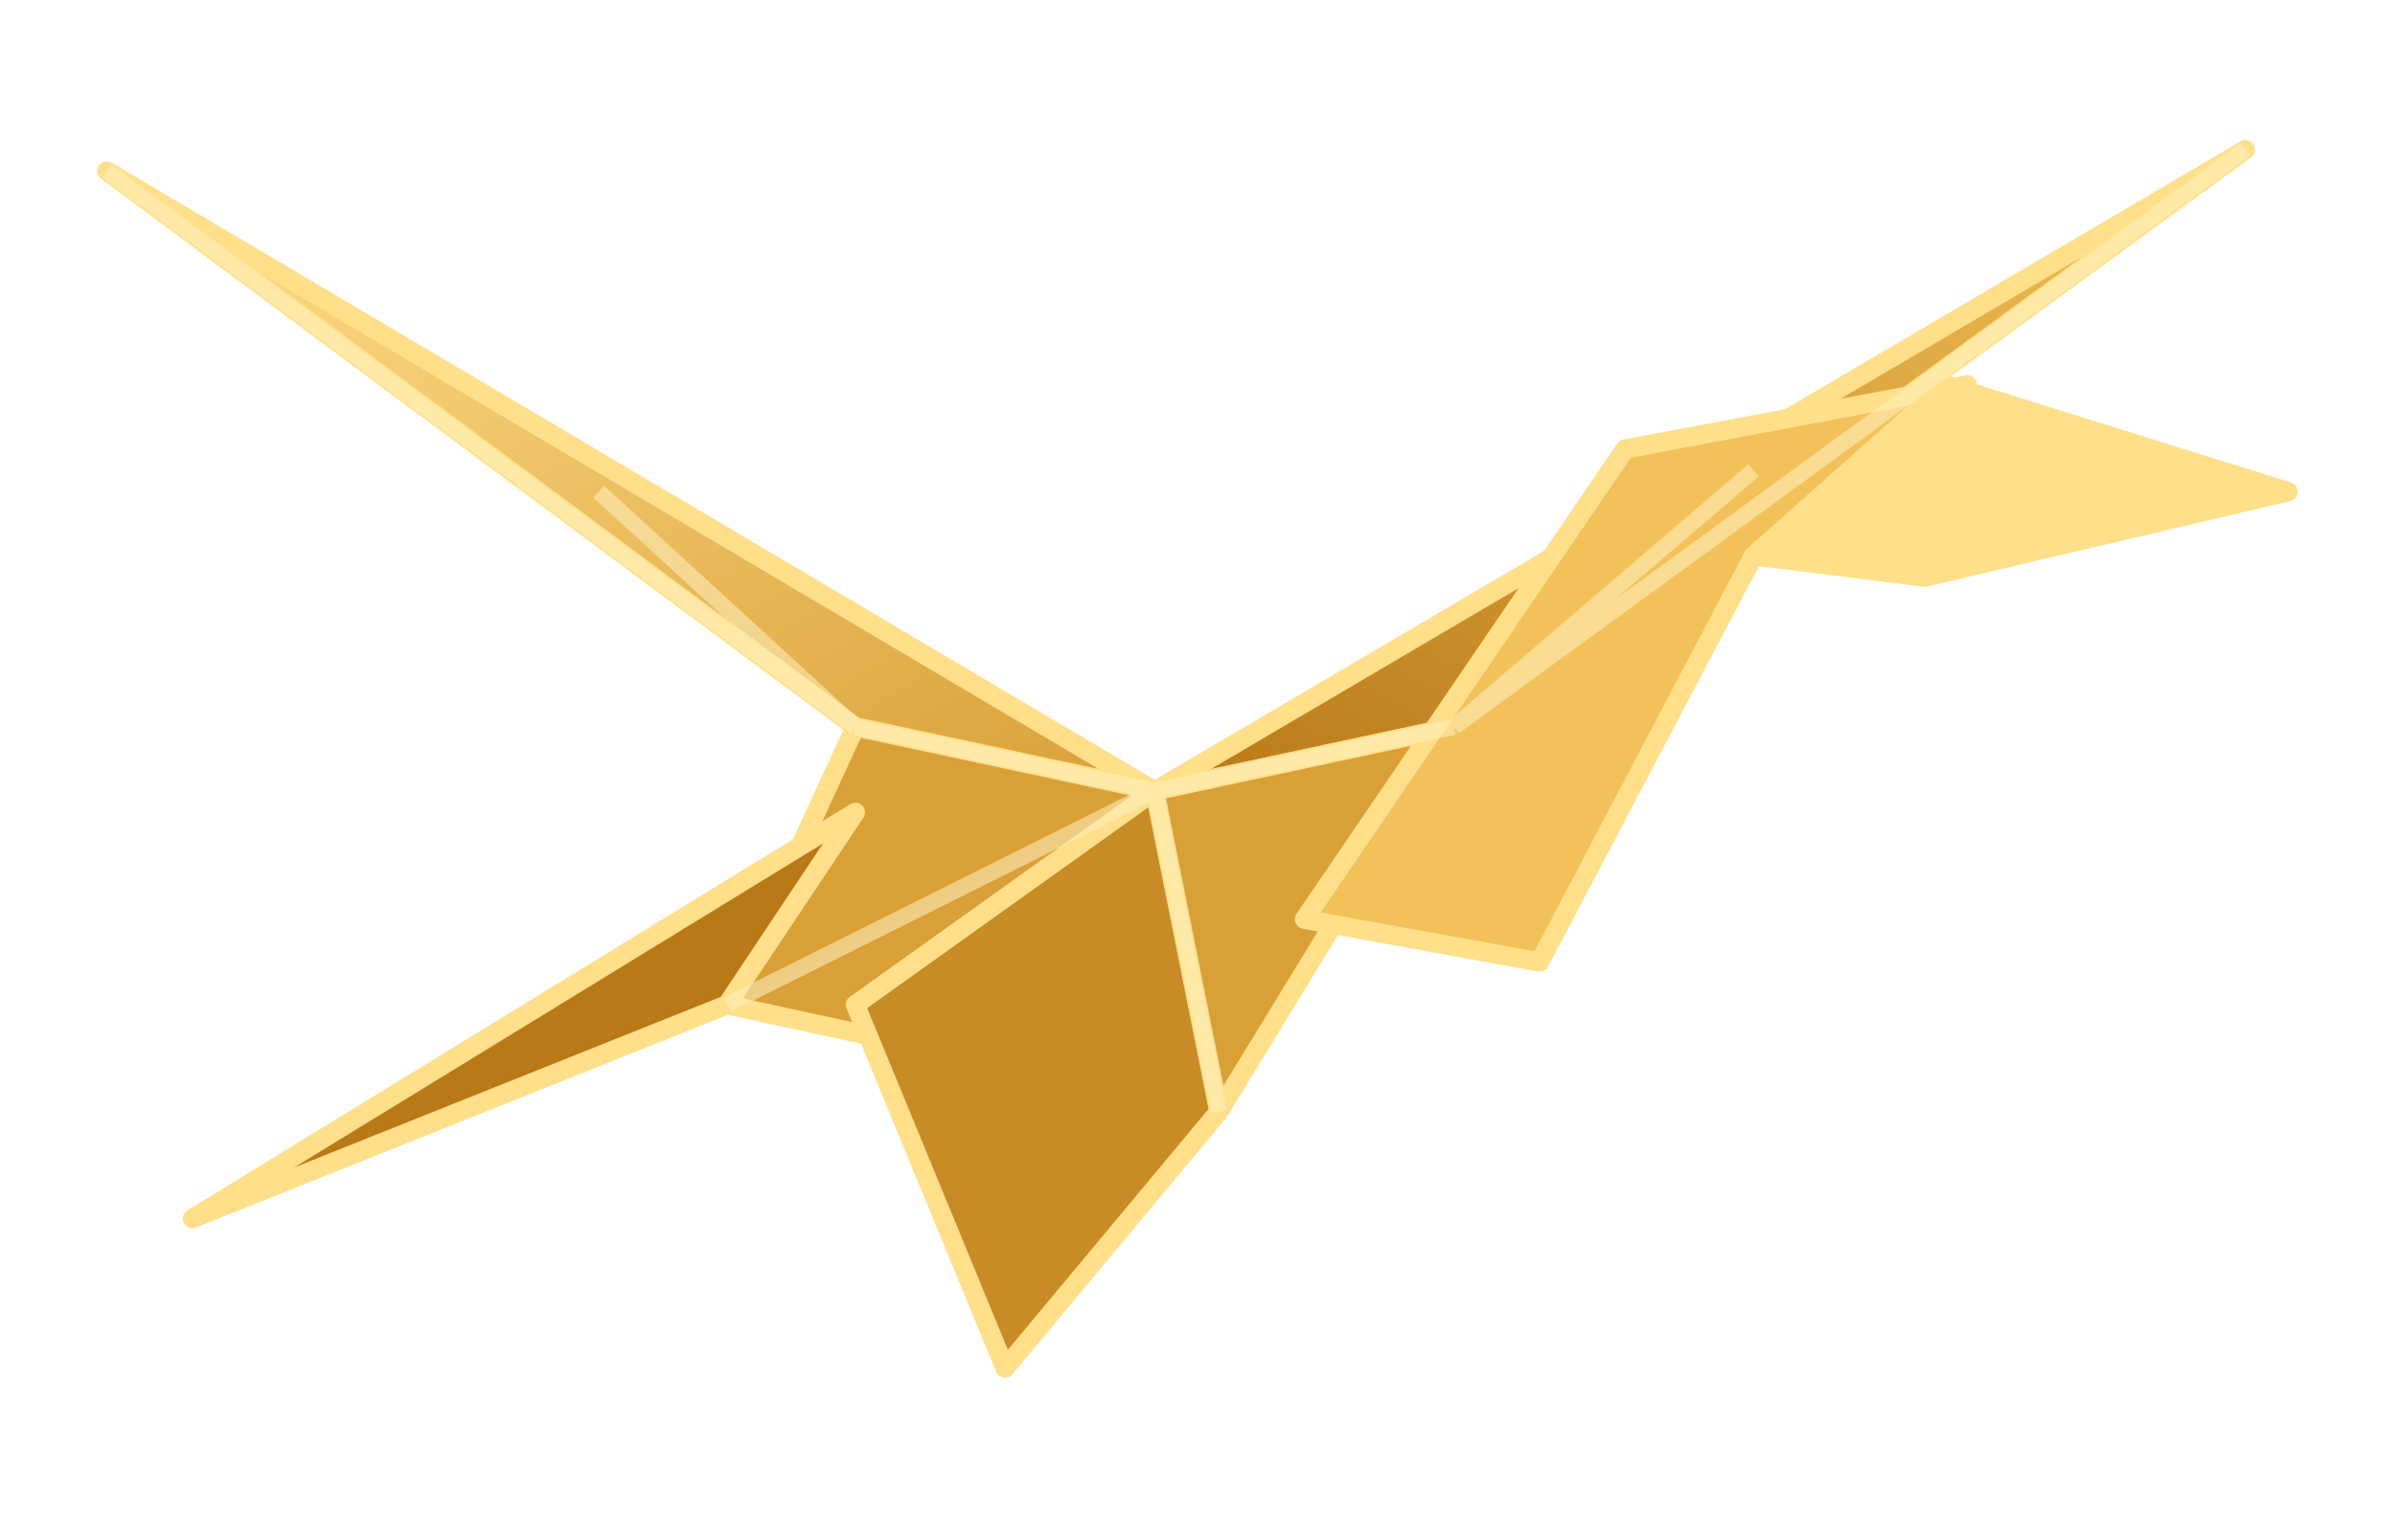
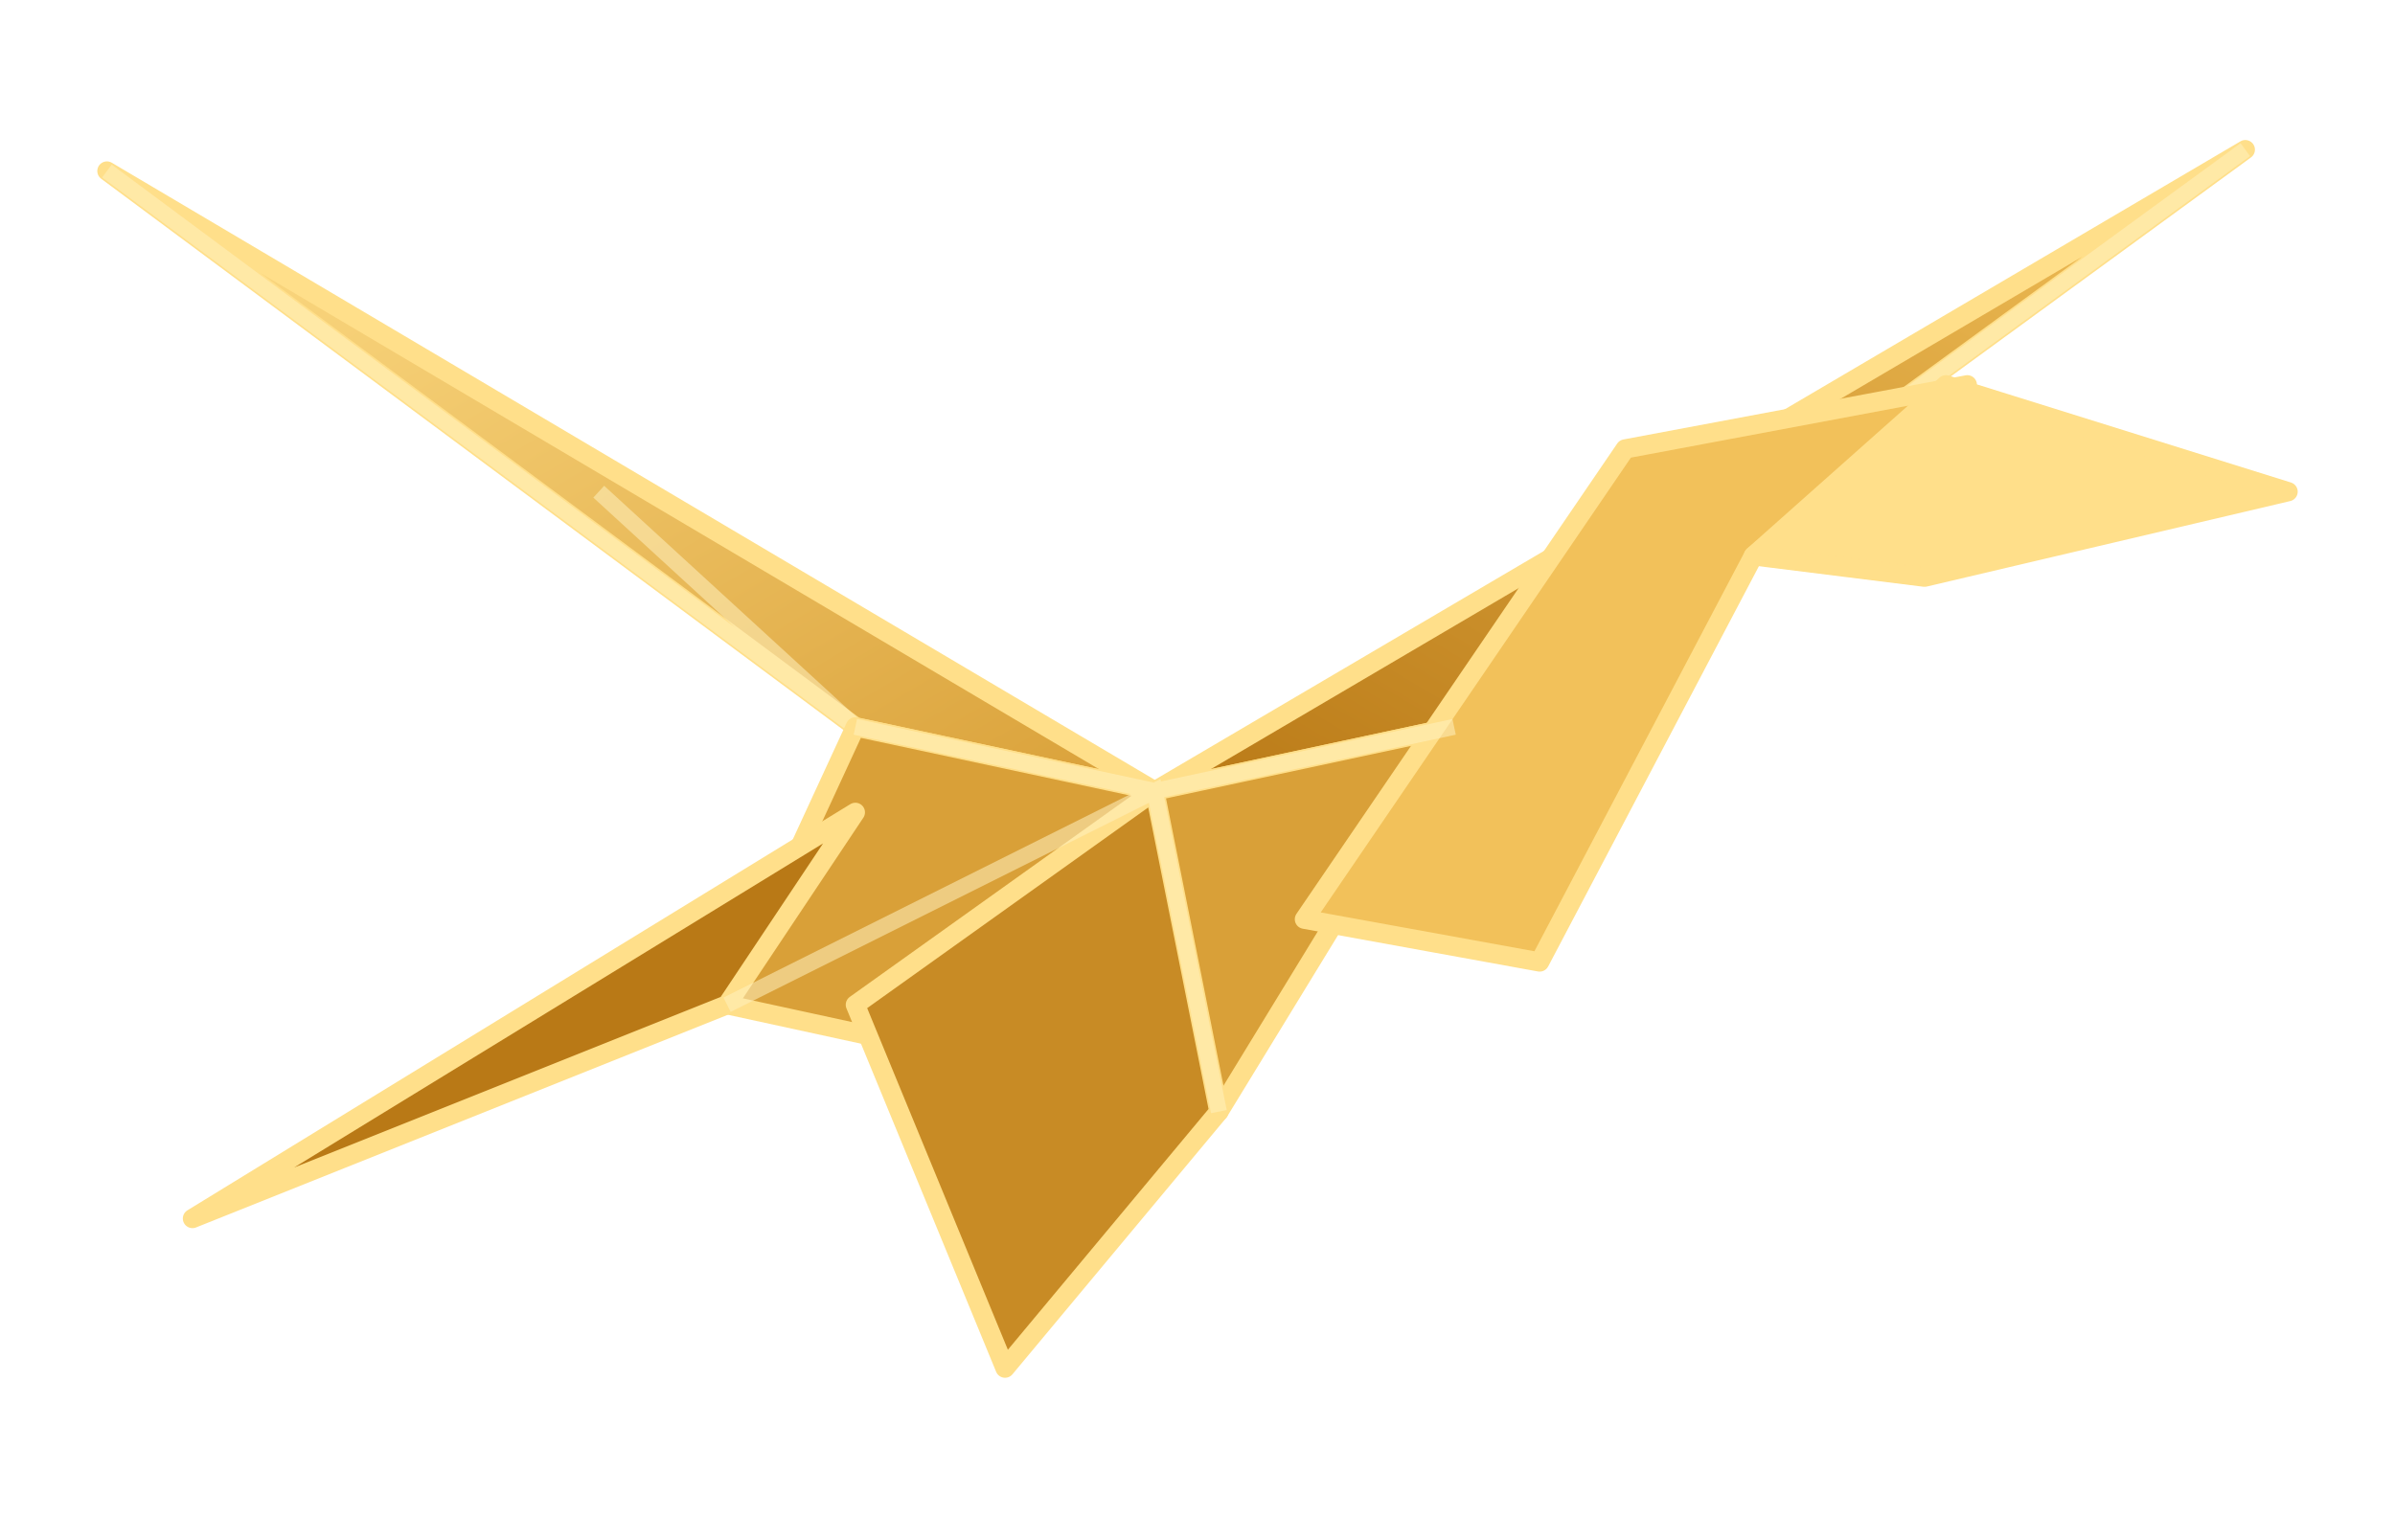
<svg xmlns="http://www.w3.org/2000/svg" viewBox="0 0 112 72" role="img" aria-labelledby="title desc">
  <defs>
+     <style>
+       .wing {
+         transform-box: view-box;
+         transform-origin: 54px 37px;
+         will-change: transform;
+       }
+       .wing--left { animation: wing-flap-left 1.6s ease-in-out infinite; }
+       .wing--right { animation: wing-flap-right 1.6s ease-in-out infinite; }
+       @keyframes wing-flap-left {
+         0%, 100% { transform: rotate(0deg) scaleY(1); }
+         35% { transform: rotate(4deg) scaleY(0.76); }
+         70% { transform: rotate(-2deg) scaleY(1.04); }
+       }
+       @keyframes wing-flap-right {
+         0%, 100% { transform: rotate(0deg) scaleY(1); }
+         35% { transform: rotate(-4deg) scaleY(0.76); }
+         70% { transform: rotate(2deg) scaleY(1.04); }
+       }
+       @media (prefers-reduced-motion: reduce) {
+         .wing { animation: none; }
+       }
+     </style>
    <linearGradient id="wing-left" x1="0" y1="0" x2="1" y2="1">
      <stop offset="0" stop-color="#ffdf8a" />
      <stop offset="1" stop-color="#d9a038" />
    </linearGradient>
    <linearGradient id="wing-right" x1="1" y1="0" x2="0" y2="1">
      <stop offset="0" stop-color="#f2c15a" />
      <stop offset="1" stop-color="#b97916" />
    </linearGradient>
  </defs>
+   <g class="wing wing--left" stroke-linejoin="round">
+     <path d="M54 37 5 8 40 34Z" fill="url(#wing-left)" stroke="#ffdf8a" stroke-width="0.9" />
+     <path d="M5 8 40 34 28 23" fill="none" stroke="#fff0bd" stroke-width="0.75" opacity="0.55" />
+   </g>
+   <g class="wing wing--right" stroke-linejoin="round">
+     <path d="M54 37 105 7 68 34Z" fill="url(#wing-right)" stroke="#ffdf8a" stroke-width="0.9" />
+     <path d="M105 7 68 34 82 22" fill="none" stroke="#fff0bd" stroke-width="0.75" opacity="0.55" />
+   </g>
  <g stroke="#ffdf8a" stroke-width="0.9" stroke-linejoin="round">
-     <path d="M54 37 5 8 40 34Z" fill="url(#wing-left)" />
-     <path d="M54 37 105 7 68 34Z" fill="url(#wing-right)" />
    <path d="m40 34 14 3 14-3-11 18-23-5Z" fill="#d9a038" />
    <path d="m40 38-31 19 25-10Z" fill="#b97916" />
    <path d="m61 43 15-22 16-3-10 8-10 19Z" fill="#f2c15a" />
    <path d="m91 18 16 5-17 4-8-1Z" fill="#ffdf8a" />
    <path d="m54 37 3 15-10 12-7-17Z" fill="#c88b25" />
  </g>
  <g fill="none" stroke="#fff0bd" stroke-width="0.75" opacity="0.55">
-     <path d="M5 8 40 34 28 23M105 7 68 34 82 22M40 34l14 3 14-3M34 47l20-10 3 15" />
+     <path d="M40 34l14 3 14-3M34 47l20-10 3 15" />
  </g>
</svg>
